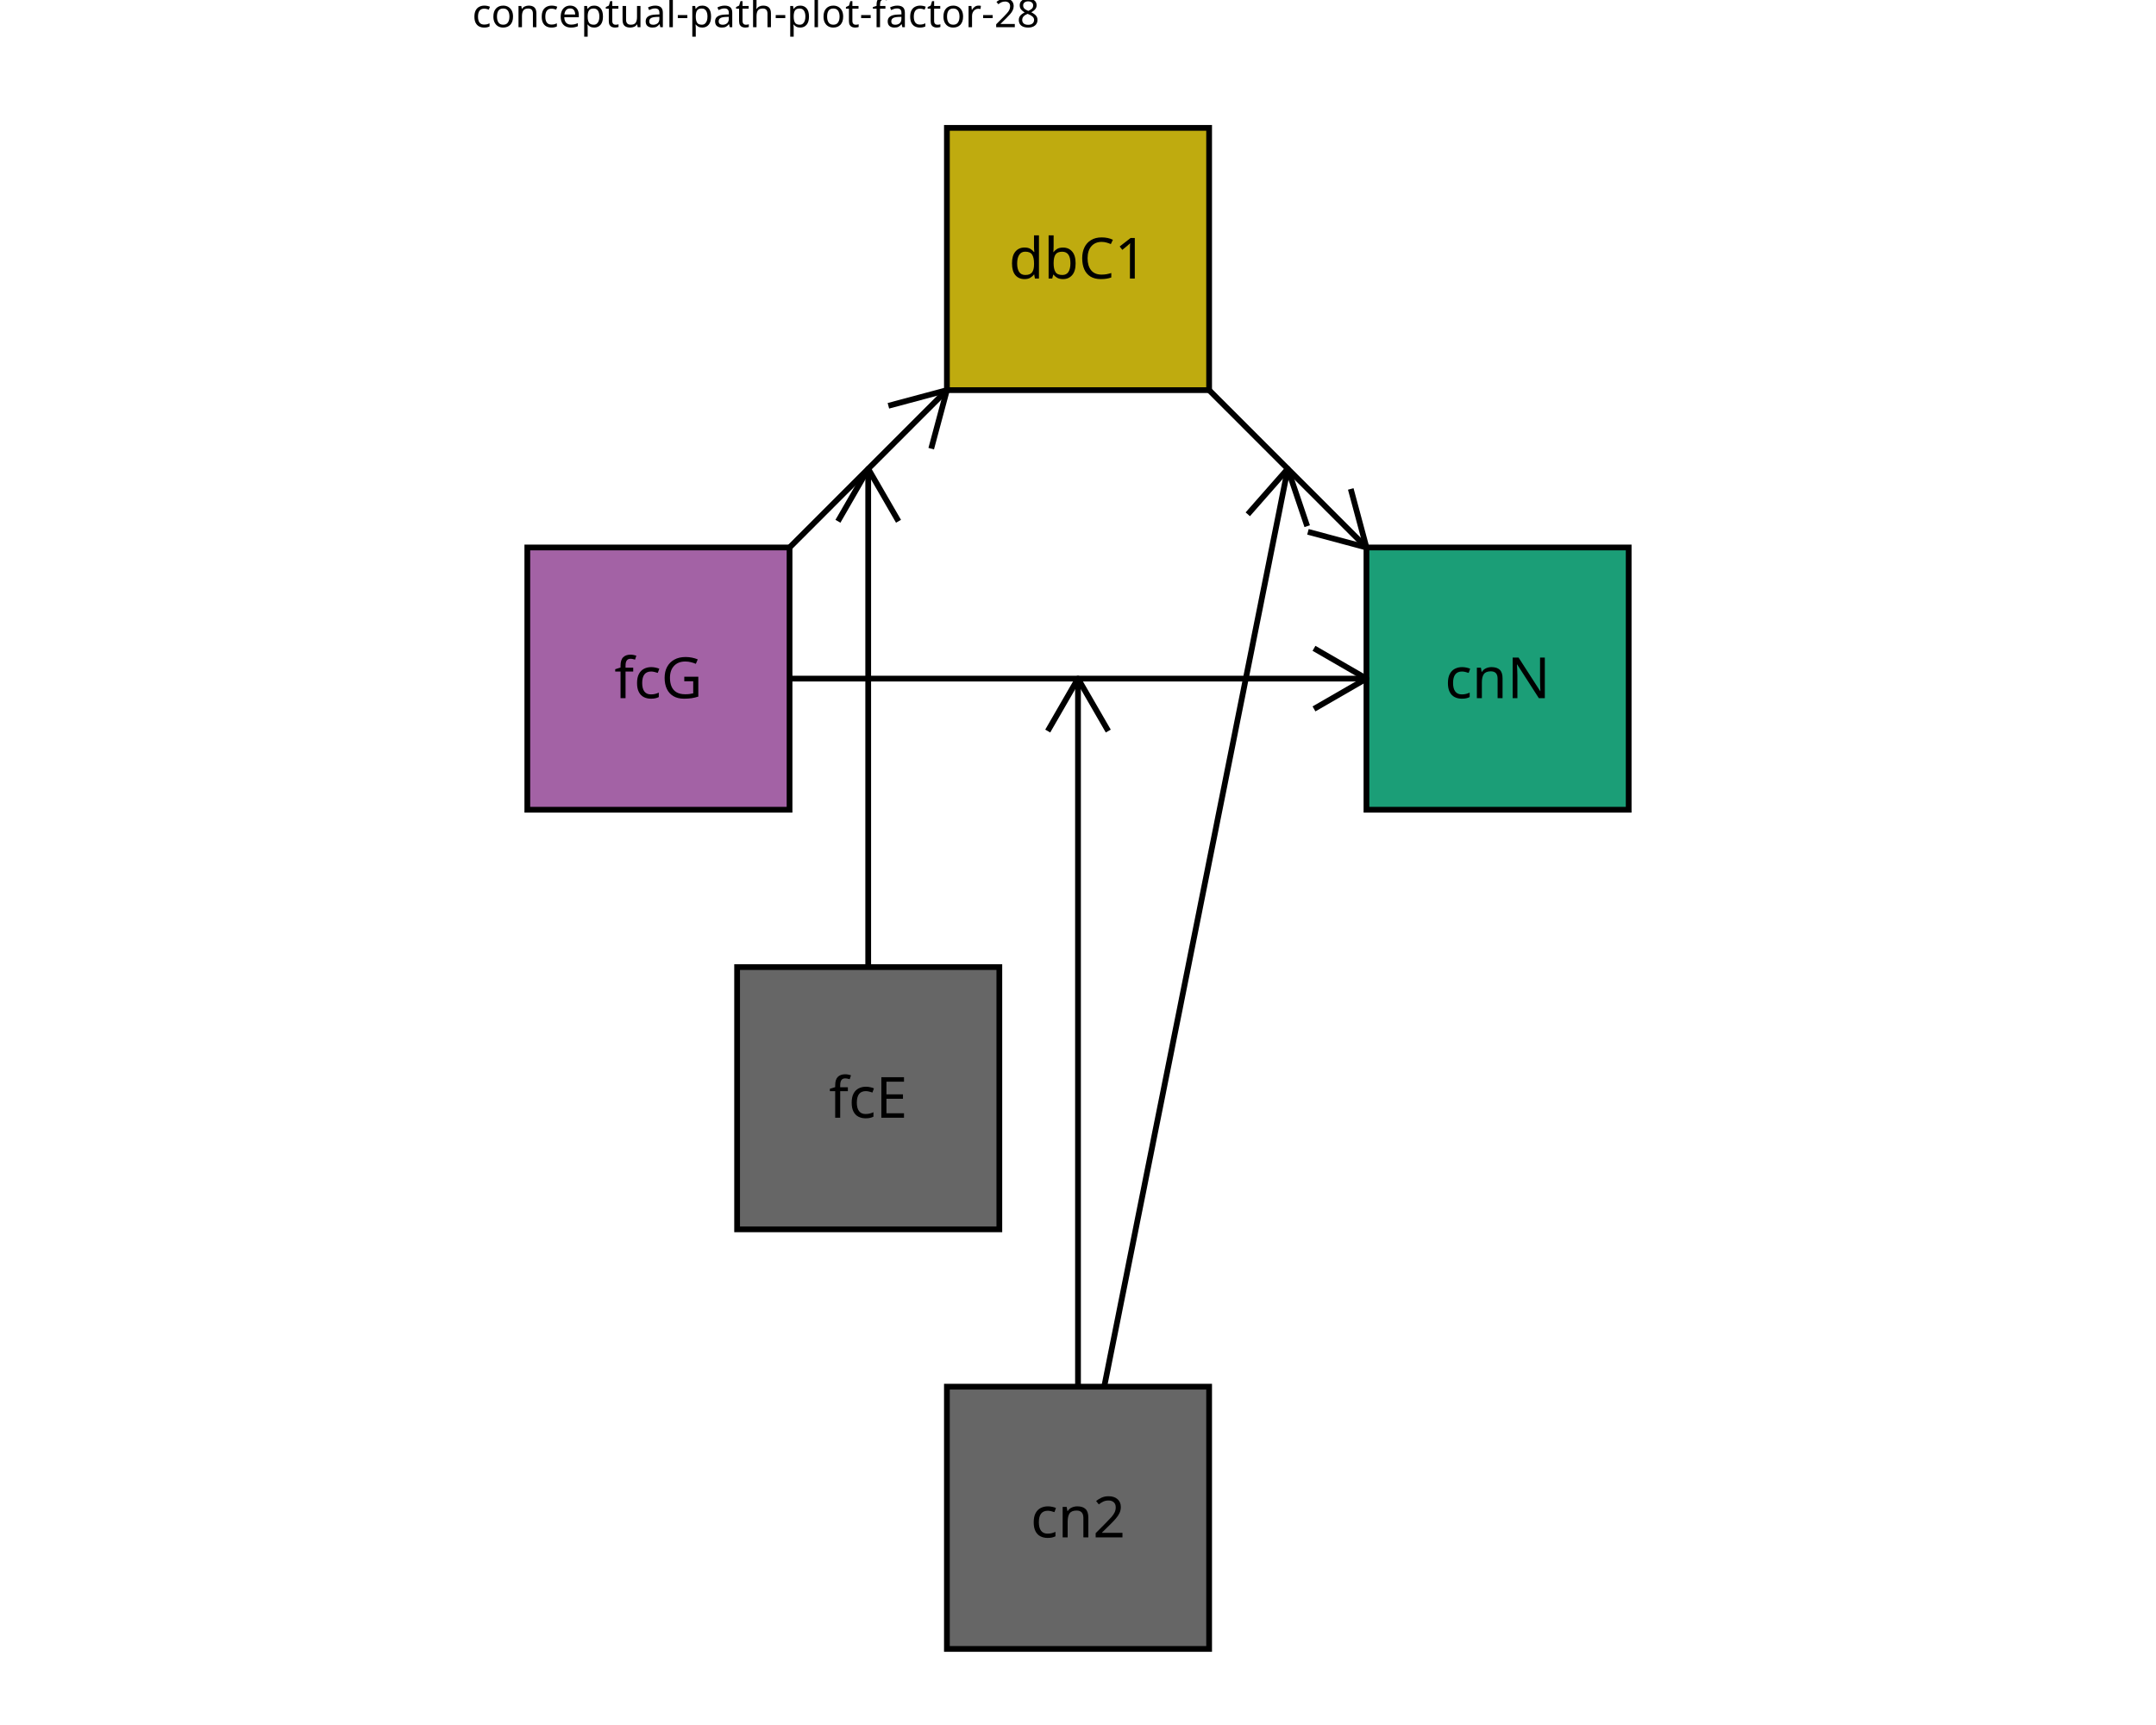
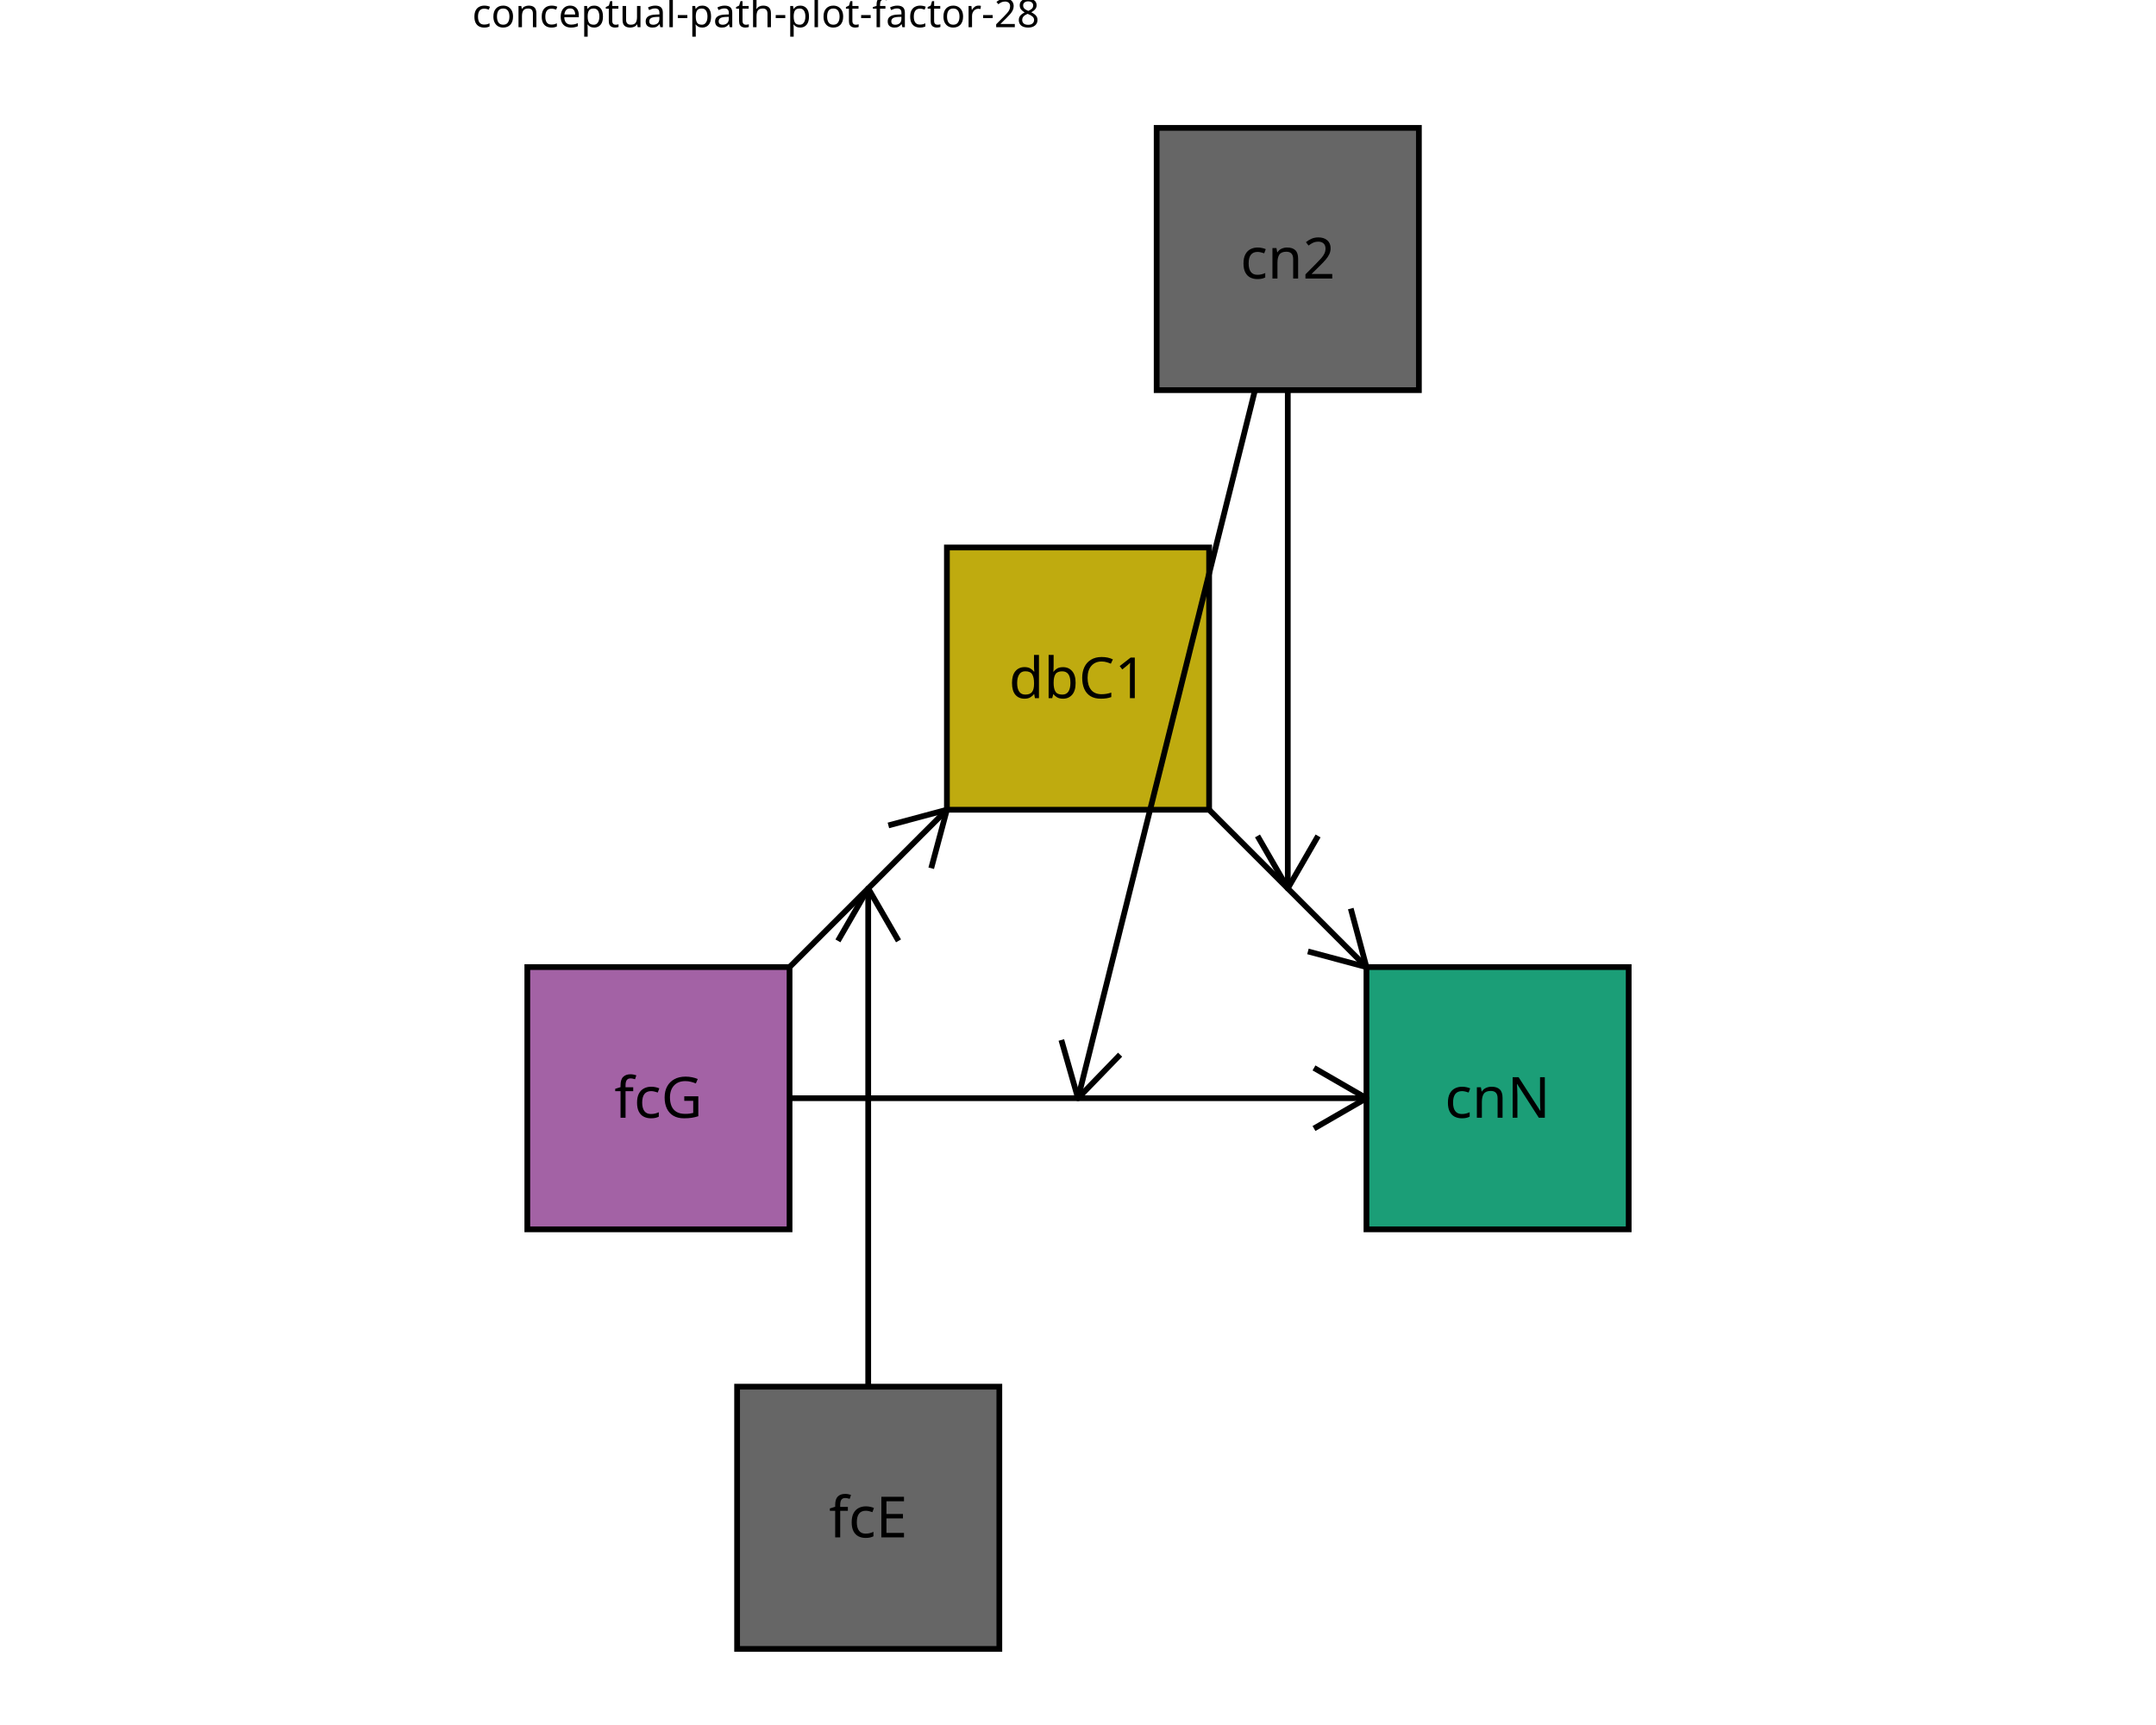
<svg xmlns="http://www.w3.org/2000/svg" class="svglite" data-engine-version="2.0" width="720.00pt" height="576.00pt" viewBox="0 0 720.00 576.00">
  <defs>
    <style type="text/css">
    .svglite line, .svglite polyline, .svglite polygon, .svglite path, .svglite rect, .svglite circle {
      fill: none;
      stroke: #000000;
      stroke-linecap: round;
      stroke-linejoin: round;
      stroke-miterlimit: 10.00;
    }
  </style>
  </defs>
  <rect width="100%" height="100%" style="stroke: none; fill: #FFFFFF;" />
  <defs>
    <clipPath id="cpMC4wMHw3MjAuMDB8MC4wMHw1NzYuMDA=">
      <rect x="0.00" y="0.00" width="720.00" height="576.00" />
    </clipPath>
  </defs>
  <g clip-path="url(#cpMC4wMHw3MjAuMDB8MC4wMHw1NzYuMDA=)">
</g>
  <defs>
    <clipPath id="cpMTU3LjcxfDU2Mi4yOXwwLjAwfDU3Ni4wMA==">
      <rect x="157.71" y="0.00" width="404.57" height="576.00" />
    </clipPath>
  </defs>
  <g clip-path="url(#cpMTU3LjcxfDU2Mi4yOXwwLjAwfDU3Ni4wMA==)">
    <rect x="157.71" y="0.00" width="404.57" height="576.00" style="stroke-width: 10.67; stroke: none;" />
  </g>
  <g clip-path="url(#cpMC4wMHw3MjAuMDB8MC4wMHw1NzYuMDA=)">
</g>
  <defs>
    <clipPath id="cpMTU3LjcxfDU2Mi4yOXwxNy4zMHw1NzYuMDA=">
      <rect x="157.71" y="17.30" width="404.57" height="558.70" />
    </clipPath>
  </defs>
  <g clip-path="url(#cpMTU3LjcxfDU2Mi4yOXwxNy4zMHw1NzYuMDA=)">
    <rect x="157.71" y="17.30" width="404.57" height="558.70" style="stroke-width: 10.67; stroke: none;" />
-     <rect x="176.10" y="182.81" width="87.57" height="87.57" style="stroke-width: 1.92; stroke-linecap: butt; stroke-linejoin: miter; fill: #A362A5;" />
-     <rect x="456.33" y="182.81" width="87.57" height="87.57" style="stroke-width: 1.92; stroke-linecap: butt; stroke-linejoin: miter; fill: #1B9E77;" />
-     <rect x="316.22" y="42.70" width="87.57" height="87.57" style="stroke-width: 1.92; stroke-linecap: butt; stroke-linejoin: miter; fill: #BFAB0F;" />
-     <rect x="246.16" y="322.92" width="87.57" height="87.57" style="stroke-width: 1.92; stroke-linecap: butt; stroke-linejoin: miter; fill: #666666;" />
-     <rect x="316.22" y="463.03" width="87.57" height="87.57" style="stroke-width: 1.92; stroke-linecap: butt; stroke-linejoin: miter; fill: #666666;" />
-     <rect x="246.16" y="112.76" width="87.57" height="87.57" style="stroke-width: 1.92; stroke: none; stroke-linecap: butt; stroke-linejoin: miter;" />
-     <rect x="386.27" y="112.76" width="87.57" height="87.57" style="stroke-width: 1.92; stroke: none; stroke-linecap: butt; stroke-linejoin: miter;" />
-     <rect x="316.22" y="182.81" width="87.57" height="87.57" style="stroke-width: 1.92; stroke: none; stroke-linecap: butt; stroke-linejoin: miter;" />
-     <polyline points="263.67,226.60 265.18,226.60 268.01,226.60 270.84,226.60 273.67,226.60 276.50,226.60 279.33,226.60 282.16,226.60 284.99,226.60 287.82,226.60 290.65,226.60 293.48,226.60 296.31,226.60 299.14,226.60 301.97,226.60 304.80,226.60 307.63,226.60 310.47,226.60 313.30,226.60 316.13,226.60 318.96,226.60 321.79,226.60 324.62,226.60 327.45,226.60 330.28,226.60 333.11,226.60 335.94,226.60 338.77,226.60 341.60,226.60 344.43,226.60 347.26,226.60 350.09,226.60 352.92,226.60 355.75,226.60 358.58,226.60 361.42,226.60 364.25,226.60 367.08,226.60 369.91,226.60 372.74,226.60 375.57,226.60 378.40,226.60 381.23,226.60 384.06,226.60 386.89,226.60 389.72,226.60 392.55,226.60 395.38,226.60 398.21,226.60 401.04,226.60 403.87,226.60 406.70,226.60 409.53,226.60 412.37,226.60 415.20,226.60 418.03,226.60 420.86,226.60 423.69,226.60 426.52,226.60 429.35,226.60 432.18,226.60 435.01,226.60 437.84,226.60 440.67,226.60 443.50,226.60 446.33,226.60 449.16,226.60 451.99,226.60 454.82,226.60 456.33,226.60 " style="stroke-width: 1.92; stroke-linecap: butt;" />
-     <polyline points="438.81,236.71 456.33,226.60 438.81,216.48 " style="stroke-width: 1.92; stroke-linecap: butt;" />
-     <polyline points="263.67,182.81 263.76,182.72 265.18,181.31 266.59,179.89 268.01,178.48 269.42,177.06 270.84,175.65 272.25,174.23 273.67,172.82 275.08,171.40 276.50,169.99 277.91,168.57 279.33,167.15 280.74,165.74 282.16,164.32 283.58,162.91 284.99,161.49 286.41,160.08 287.82,158.66 289.24,157.25 290.65,155.83 292.07,154.42 293.48,153.00 294.90,151.59 296.31,150.17 297.73,148.76 299.14,147.34 300.56,145.93 301.97,144.51 303.39,143.10 304.80,141.68 306.22,140.26 307.63,138.85 309.05,137.43 310.47,136.02 311.88,134.60 313.30,133.19 314.71,131.77 316.13,130.36 316.22,130.27 " style="stroke-width: 1.92; stroke-linecap: butt;" />
-     <polyline points="310.98,149.81 316.22,130.27 296.68,135.50 " style="stroke-width: 1.92; stroke-linecap: butt;" />
-     <polyline points="403.78,130.27 403.87,130.36 405.29,131.77 406.70,133.19 408.12,134.60 409.53,136.02 410.95,137.43 412.37,138.85 413.78,140.26 415.20,141.68 416.61,143.10 418.03,144.51 419.44,145.93 420.86,147.34 422.27,148.76 423.69,150.17 425.10,151.59 426.52,153.00 427.93,154.42 429.35,155.83 430.76,157.25 432.18,158.66 433.59,160.08 435.01,161.49 436.42,162.91 437.84,164.32 439.26,165.74 440.67,167.15 442.09,168.57 443.50,169.99 444.92,171.40 446.33,172.82 447.75,174.23 449.16,175.65 450.58,177.06 451.99,178.48 453.41,179.89 454.82,181.31 456.24,182.72 456.33,182.81 " style="stroke-width: 1.92; stroke-linecap: butt;" />
-     <polyline points="436.79,177.58 456.33,182.81 451.09,163.27 " style="stroke-width: 1.92; stroke-linecap: butt;" />
-     <polyline points="289.94,322.92 289.94,322.13 289.94,320.00 289.94,317.88 289.94,315.76 289.94,313.64 289.94,311.51 289.94,309.39 289.94,307.27 289.94,305.14 289.94,303.02 289.94,300.90 289.94,298.77 289.94,296.65 289.94,294.53 289.94,292.41 289.94,290.28 289.94,288.16 289.94,286.04 289.94,283.91 289.94,281.79 289.94,279.67 289.94,277.55 289.94,275.42 289.94,273.30 289.94,271.18 289.94,269.05 289.94,266.93 289.94,264.81 289.94,262.69 289.94,260.56 289.94,258.44 289.94,256.32 289.94,254.19 289.94,252.07 289.94,249.95 289.94,247.83 289.94,245.70 289.94,243.58 289.94,241.46 289.94,239.33 289.94,237.21 289.94,235.09 289.94,232.96 289.94,230.84 289.94,228.72 289.94,226.60 289.94,224.47 289.94,222.35 289.94,220.23 289.94,218.10 289.94,215.98 289.94,213.86 289.94,211.74 289.94,209.61 289.94,207.49 289.94,205.37 289.94,203.24 289.94,201.12 289.94,199.00 289.94,196.88 289.94,194.75 289.94,192.63 289.94,190.51 289.94,188.38 289.94,186.26 289.94,184.14 289.94,182.02 289.94,179.89 289.94,177.77 289.94,175.65 289.94,173.52 289.94,171.40 289.94,169.28 289.94,167.15 289.94,165.03 289.94,162.91 289.94,160.79 289.94,158.66 289.94,156.54 " style="stroke-width: 1.92; stroke-linecap: butt;" />
-     <polyline points="300.06,174.06 289.94,156.54 279.83,174.06 " style="stroke-width: 1.92; stroke-linecap: butt;" />
-     <polyline points="368.76,463.03 369.20,460.82 369.91,457.29 370.61,453.75 371.32,450.21 372.03,446.67 372.74,443.13 373.45,439.59 374.15,436.06 374.86,432.52 375.57,428.98 376.28,425.44 376.98,421.90 377.69,418.37 378.40,414.83 379.11,411.29 379.81,407.75 380.52,404.21 381.23,400.67 381.94,397.14 382.64,393.60 383.35,390.06 384.06,386.52 384.77,382.98 385.47,379.45 386.18,375.91 386.89,372.37 387.60,368.83 388.31,365.29 389.01,361.75 389.72,358.22 390.43,354.68 391.14,351.14 391.84,347.60 392.55,344.06 393.26,340.53 393.97,336.99 394.67,333.45 395.38,329.91 396.09,326.37 396.80,322.83 397.50,319.30 398.21,315.76 398.92,312.22 399.63,308.68 400.34,305.14 401.04,301.61 401.75,298.07 402.46,294.53 403.17,290.99 403.87,287.45 404.58,283.91 405.29,280.38 406.00,276.84 406.70,273.30 407.41,269.76 408.12,266.22 408.83,262.69 409.53,259.15 410.24,255.61 410.95,252.07 411.66,248.53 412.37,244.99 413.07,241.46 413.78,237.92 414.49,234.38 415.20,230.84 415.90,227.30 416.61,223.77 417.32,220.23 418.03,216.69 418.73,213.15 419.44,209.61 420.15,206.07 420.86,202.54 421.56,199.00 422.27,195.46 422.98,191.92 423.69,188.38 424.39,184.85 425.10,181.31 425.81,177.77 426.52,174.23 427.23,170.69 427.93,167.15 428.64,163.62 429.35,160.08 430.06,156.54 " style="stroke-width: 1.92; stroke-linecap: butt;" />
-     <polyline points="436.54,175.70 430.06,156.54 416.70,171.73 " style="stroke-width: 1.92; stroke-linecap: butt;" />
-     <polyline points="360.00,463.03 360.00,461.53 360.00,458.70 360.00,455.87 360.00,453.04 360.00,450.21 360.00,447.38 360.00,444.55 360.00,441.72 360.00,438.89 360.00,436.06 360.00,433.23 360.00,430.40 360.00,427.56 360.00,424.73 360.00,421.90 360.00,419.07 360.00,416.24 360.00,413.41 360.00,410.58 360.00,407.75 360.00,404.92 360.00,402.09 360.00,399.26 360.00,396.43 360.00,393.60 360.00,390.77 360.00,387.94 360.00,385.11 360.00,382.28 360.00,379.45 360.00,376.61 360.00,373.78 360.00,370.95 360.00,368.12 360.00,365.29 360.00,362.46 360.00,359.63 360.00,356.80 360.00,353.97 360.00,351.14 360.00,348.31 360.00,345.48 360.00,342.65 360.00,339.82 360.00,336.99 360.00,334.16 360.00,331.33 360.00,328.50 360.00,325.67 360.00,322.83 360.00,320.00 360.00,317.17 360.00,314.34 360.00,311.51 360.00,308.68 360.00,305.85 360.00,303.02 360.00,300.19 360.00,297.36 360.00,294.53 360.00,291.70 360.00,288.87 360.00,286.04 360.00,283.21 360.00,280.38 360.00,277.55 360.00,274.72 360.00,271.88 360.00,269.05 360.00,266.22 360.00,263.39 360.00,260.56 360.00,257.73 360.00,254.90 360.00,252.07 360.00,249.24 360.00,246.41 360.00,243.58 360.00,240.75 360.00,237.92 360.00,235.09 360.00,232.26 360.00,229.43 360.00,226.60 " style="stroke-width: 1.92; stroke-linecap: butt;" />
-     <polyline points="370.11,244.11 360.00,226.60 349.89,244.11 " style="stroke-width: 1.92; stroke-linecap: butt;" />
-     <text x="219.89" y="233.12" text-anchor="middle" style="font-size: 18.97px; font-family: sans;" textLength="29.52px" lengthAdjust="spacingAndGlyphs">fcG</text>
-     <text x="500.11" y="233.12" text-anchor="middle" style="font-size: 18.97px; font-family: sans;" textLength="33.74px" lengthAdjust="spacingAndGlyphs">cnN</text>
-     <text x="360.00" y="93.01" text-anchor="middle" style="font-size: 18.97px; font-family: sans;" textLength="45.35px" lengthAdjust="spacingAndGlyphs">dbC1</text>
-     <text x="289.94" y="373.23" text-anchor="middle" style="font-size: 18.97px; font-family: sans;" textLength="27.42px" lengthAdjust="spacingAndGlyphs">fcE</text>
-     <text x="360.00" y="513.35" text-anchor="middle" style="font-size: 18.97px; font-family: sans;" textLength="30.59px" lengthAdjust="spacingAndGlyphs">cn2</text>
+     <rect x="176.10" y="322.92" width="87.57" height="87.57" style="stroke-width: 1.92; stroke-linecap: butt; stroke-linejoin: miter; fill: #A362A5;" />
+     <rect x="456.33" y="322.92" width="87.57" height="87.57" style="stroke-width: 1.92; stroke-linecap: butt; stroke-linejoin: miter; fill: #1B9E77;" />
+     <rect x="316.22" y="182.81" width="87.57" height="87.57" style="stroke-width: 1.92; stroke-linecap: butt; stroke-linejoin: miter; fill: #BFAB0F;" />
+     <rect x="246.16" y="463.03" width="87.57" height="87.57" style="stroke-width: 1.92; stroke-linecap: butt; stroke-linejoin: miter; fill: #666666;" />
+     <rect x="386.27" y="42.70" width="87.57" height="87.57" style="stroke-width: 1.92; stroke-linecap: butt; stroke-linejoin: miter; fill: #666666;" />
+     <rect x="246.16" y="252.87" width="87.57" height="87.57" style="stroke-width: 1.92; stroke: none; stroke-linecap: butt; stroke-linejoin: miter;" />
+     <rect x="386.27" y="252.87" width="87.57" height="87.57" style="stroke-width: 1.92; stroke: none; stroke-linecap: butt; stroke-linejoin: miter;" />
+     <rect x="316.22" y="322.92" width="87.57" height="87.57" style="stroke-width: 1.92; stroke: none; stroke-linecap: butt; stroke-linejoin: miter;" />
+     <polyline points="263.67,366.71 265.18,366.71 268.01,366.71 270.84,366.71 273.67,366.71 276.50,366.71 279.33,366.71 282.16,366.71 284.99,366.71 287.82,366.71 290.65,366.71 293.48,366.71 296.31,366.71 299.14,366.71 301.97,366.71 304.80,366.71 307.63,366.71 310.47,366.71 313.30,366.71 316.13,366.71 318.96,366.71 321.79,366.71 324.62,366.71 327.45,366.71 330.28,366.71 333.11,366.71 335.94,366.71 338.77,366.71 341.60,366.71 344.43,366.71 347.26,366.71 350.09,366.71 352.92,366.71 355.75,366.71 358.58,366.71 361.42,366.71 364.25,366.71 367.08,366.71 369.91,366.71 372.74,366.71 375.57,366.71 378.40,366.71 381.23,366.71 384.06,366.71 386.89,366.71 389.72,366.71 392.55,366.71 395.38,366.71 398.21,366.71 401.04,366.71 403.87,366.71 406.70,366.71 409.53,366.71 412.37,366.71 415.20,366.71 418.03,366.71 420.86,366.71 423.69,366.71 426.52,366.71 429.35,366.71 432.18,366.71 435.01,366.71 437.84,366.71 440.67,366.71 443.50,366.71 446.33,366.71 449.16,366.71 451.99,366.71 454.82,366.71 456.33,366.71 " style="stroke-width: 1.92; stroke-linecap: butt;" />
+     <polyline points="438.81,376.82 456.33,366.71 438.81,356.59 " style="stroke-width: 1.92; stroke-linecap: butt;" />
+     <polyline points="263.67,322.92 263.76,322.83 265.18,321.42 266.59,320.00 268.01,318.59 269.42,317.17 270.84,315.76 272.25,314.34 273.67,312.93 275.08,311.51 276.50,310.10 277.91,308.68 279.33,307.27 280.74,305.85 282.16,304.44 283.58,303.02 284.99,301.61 286.41,300.19 287.82,298.77 289.24,297.36 290.65,295.94 292.07,294.53 293.48,293.11 294.90,291.70 296.31,290.28 297.73,288.87 299.14,287.45 300.56,286.04 301.97,284.62 303.39,283.21 304.80,281.79 306.22,280.38 307.63,278.96 309.05,277.55 310.47,276.13 311.88,274.72 313.30,273.30 314.71,271.88 316.13,270.47 316.22,270.38 " style="stroke-width: 1.92; stroke-linecap: butt;" />
+     <polyline points="310.98,289.92 316.22,270.38 296.68,275.62 " style="stroke-width: 1.92; stroke-linecap: butt;" />
+     <polyline points="403.78,270.38 403.87,270.47 405.29,271.88 406.70,273.30 408.12,274.72 409.53,276.13 410.95,277.55 412.37,278.96 413.78,280.38 415.20,281.79 416.61,283.21 418.03,284.62 419.44,286.04 420.86,287.45 422.27,288.87 423.69,290.28 425.10,291.70 426.52,293.11 427.93,294.53 429.35,295.94 430.76,297.36 432.18,298.77 433.59,300.19 435.01,301.61 436.42,303.02 437.84,304.44 439.26,305.85 440.67,307.27 442.09,308.68 443.50,310.10 444.92,311.51 446.33,312.93 447.75,314.34 449.16,315.76 450.58,317.17 451.99,318.59 453.41,320.00 454.82,321.42 456.24,322.83 456.33,322.92 " style="stroke-width: 1.92; stroke-linecap: butt;" />
+     <polyline points="436.79,317.69 456.33,322.92 451.09,303.38 " style="stroke-width: 1.92; stroke-linecap: butt;" />
+     <polyline points="289.94,463.03 289.94,462.24 289.94,460.12 289.94,457.99 289.94,455.87 289.94,453.75 289.94,451.62 289.94,449.50 289.94,447.38 289.94,445.26 289.94,443.13 289.94,441.01 289.94,438.89 289.94,436.76 289.94,434.64 289.94,432.52 289.94,430.40 289.94,428.27 289.94,426.15 289.94,424.03 289.94,421.90 289.94,419.78 289.94,417.66 289.94,415.53 289.94,413.41 289.94,411.29 289.94,409.17 289.94,407.04 289.94,404.92 289.94,402.80 289.94,400.67 289.94,398.55 289.94,396.43 289.94,394.31 289.94,392.18 289.94,390.06 289.94,387.94 289.94,385.81 289.94,383.69 289.94,381.57 289.94,379.45 289.94,377.32 289.94,375.20 289.94,373.08 289.94,370.95 289.94,368.83 289.94,366.71 289.94,364.59 289.94,362.46 289.94,360.34 289.94,358.22 289.94,356.09 289.94,353.97 289.94,351.85 289.94,349.72 289.94,347.60 289.94,345.48 289.94,343.36 289.94,341.23 289.94,339.11 289.94,336.99 289.94,334.86 289.94,332.74 289.94,330.62 289.94,328.50 289.94,326.37 289.94,324.25 289.94,322.13 289.94,320.00 289.94,317.88 289.94,315.76 289.94,313.64 289.94,311.51 289.94,309.39 289.94,307.27 289.94,305.14 289.94,303.02 289.94,300.90 289.94,298.77 289.94,296.65 " style="stroke-width: 1.92; stroke-linecap: butt;" />
+     <polyline points="300.06,314.17 289.94,296.65 279.83,314.17 " style="stroke-width: 1.92; stroke-linecap: butt;" />
+     <polyline points="430.06,130.27 430.06,131.07 430.06,133.19 430.06,135.31 430.06,137.43 430.06,139.56 430.06,141.68 430.06,143.80 430.06,145.93 430.06,148.05 430.06,150.17 430.06,152.29 430.06,154.42 430.06,156.54 430.06,158.66 430.06,160.79 430.06,162.91 430.06,165.03 430.06,167.15 430.06,169.28 430.06,171.40 430.06,173.52 430.06,175.65 430.06,177.77 430.06,179.89 430.06,182.02 430.06,184.14 430.06,186.26 430.06,188.38 430.06,190.51 430.06,192.63 430.06,194.75 430.06,196.88 430.06,199.00 430.06,201.12 430.06,203.24 430.06,205.37 430.06,207.49 430.06,209.61 430.06,211.74 430.06,213.86 430.06,215.98 430.06,218.10 430.06,220.23 430.06,222.35 430.06,224.47 430.06,226.60 430.06,228.72 430.06,230.84 430.06,232.96 430.06,235.09 430.06,237.21 430.06,239.33 430.06,241.46 430.06,243.58 430.06,245.70 430.06,247.83 430.06,249.95 430.06,252.07 430.06,254.19 430.06,256.32 430.06,258.44 430.06,260.56 430.06,262.69 430.06,264.81 430.06,266.93 430.06,269.05 430.06,271.18 430.06,273.30 430.06,275.42 430.06,277.55 430.06,279.67 430.06,281.79 430.06,283.91 430.06,286.04 430.06,288.16 430.06,290.28 430.06,292.41 430.06,294.53 430.06,296.65 " style="stroke-width: 1.92; stroke-linecap: butt;" />
+     <polyline points="419.94,279.13 430.06,296.65 440.17,279.13 " style="stroke-width: 1.92; stroke-linecap: butt;" />
+     <polyline points="419.11,130.27 418.73,131.77 418.03,134.60 417.32,137.43 416.61,140.26 415.90,143.10 415.20,145.93 414.49,148.76 413.78,151.59 413.07,154.42 412.37,157.25 411.66,160.08 410.95,162.91 410.24,165.74 409.53,168.57 408.83,171.40 408.12,174.23 407.41,177.06 406.70,179.89 406.00,182.72 405.29,185.55 404.58,188.38 403.87,191.21 403.17,194.04 402.46,196.88 401.75,199.71 401.04,202.54 400.34,205.37 399.63,208.20 398.92,211.03 398.21,213.86 397.50,216.69 396.80,219.52 396.09,222.35 395.38,225.18 394.67,228.01 393.97,230.84 393.26,233.67 392.55,236.50 391.84,239.33 391.14,242.16 390.43,244.99 389.72,247.83 389.01,250.66 388.31,253.49 387.60,256.32 386.89,259.15 386.18,261.98 385.47,264.81 384.77,267.64 384.06,270.47 383.35,273.30 382.64,276.13 381.94,278.96 381.23,281.79 380.52,284.62 379.81,287.45 379.11,290.28 378.40,293.11 377.69,295.94 376.98,298.77 376.28,301.61 375.57,304.44 374.86,307.27 374.15,310.10 373.45,312.93 372.74,315.76 372.03,318.59 371.32,321.42 370.61,324.25 369.91,327.08 369.20,329.91 368.49,332.74 367.78,335.57 367.08,338.40 366.37,341.23 365.66,344.06 364.95,346.89 364.25,349.72 363.54,352.56 362.83,355.39 362.12,358.22 361.42,361.05 360.71,363.88 360.00,366.71 " style="stroke-width: 1.92; stroke-linecap: butt;" />
+     <polyline points="354.44,347.26 360.00,366.71 374.06,352.17 " style="stroke-width: 1.92; stroke-linecap: butt;" />
+     <text x="219.89" y="373.23" text-anchor="middle" style="font-size: 18.97px; font-family: sans;" textLength="29.52px" lengthAdjust="spacingAndGlyphs">fcG</text>
+     <text x="500.11" y="373.23" text-anchor="middle" style="font-size: 18.97px; font-family: sans;" textLength="33.74px" lengthAdjust="spacingAndGlyphs">cnN</text>
+     <text x="360.00" y="233.12" text-anchor="middle" style="font-size: 18.97px; font-family: sans;" textLength="45.35px" lengthAdjust="spacingAndGlyphs">dbC1</text>
+     <text x="289.94" y="513.35" text-anchor="middle" style="font-size: 18.97px; font-family: sans;" textLength="27.42px" lengthAdjust="spacingAndGlyphs">fcE</text>
+     <text x="430.06" y="93.01" text-anchor="middle" style="font-size: 18.97px; font-family: sans;" textLength="30.59px" lengthAdjust="spacingAndGlyphs">cn2</text>
  </g>
  <g clip-path="url(#cpMC4wMHw3MjAuMDB8MC4wMHw1NzYuMDA=)">
    <text x="157.71" y="9.08" style="font-size: 13.20px; font-family: sans;" textLength="176.12px" lengthAdjust="spacingAndGlyphs">conceptual-path-plot-factor-28</text>
  </g>
</svg>
